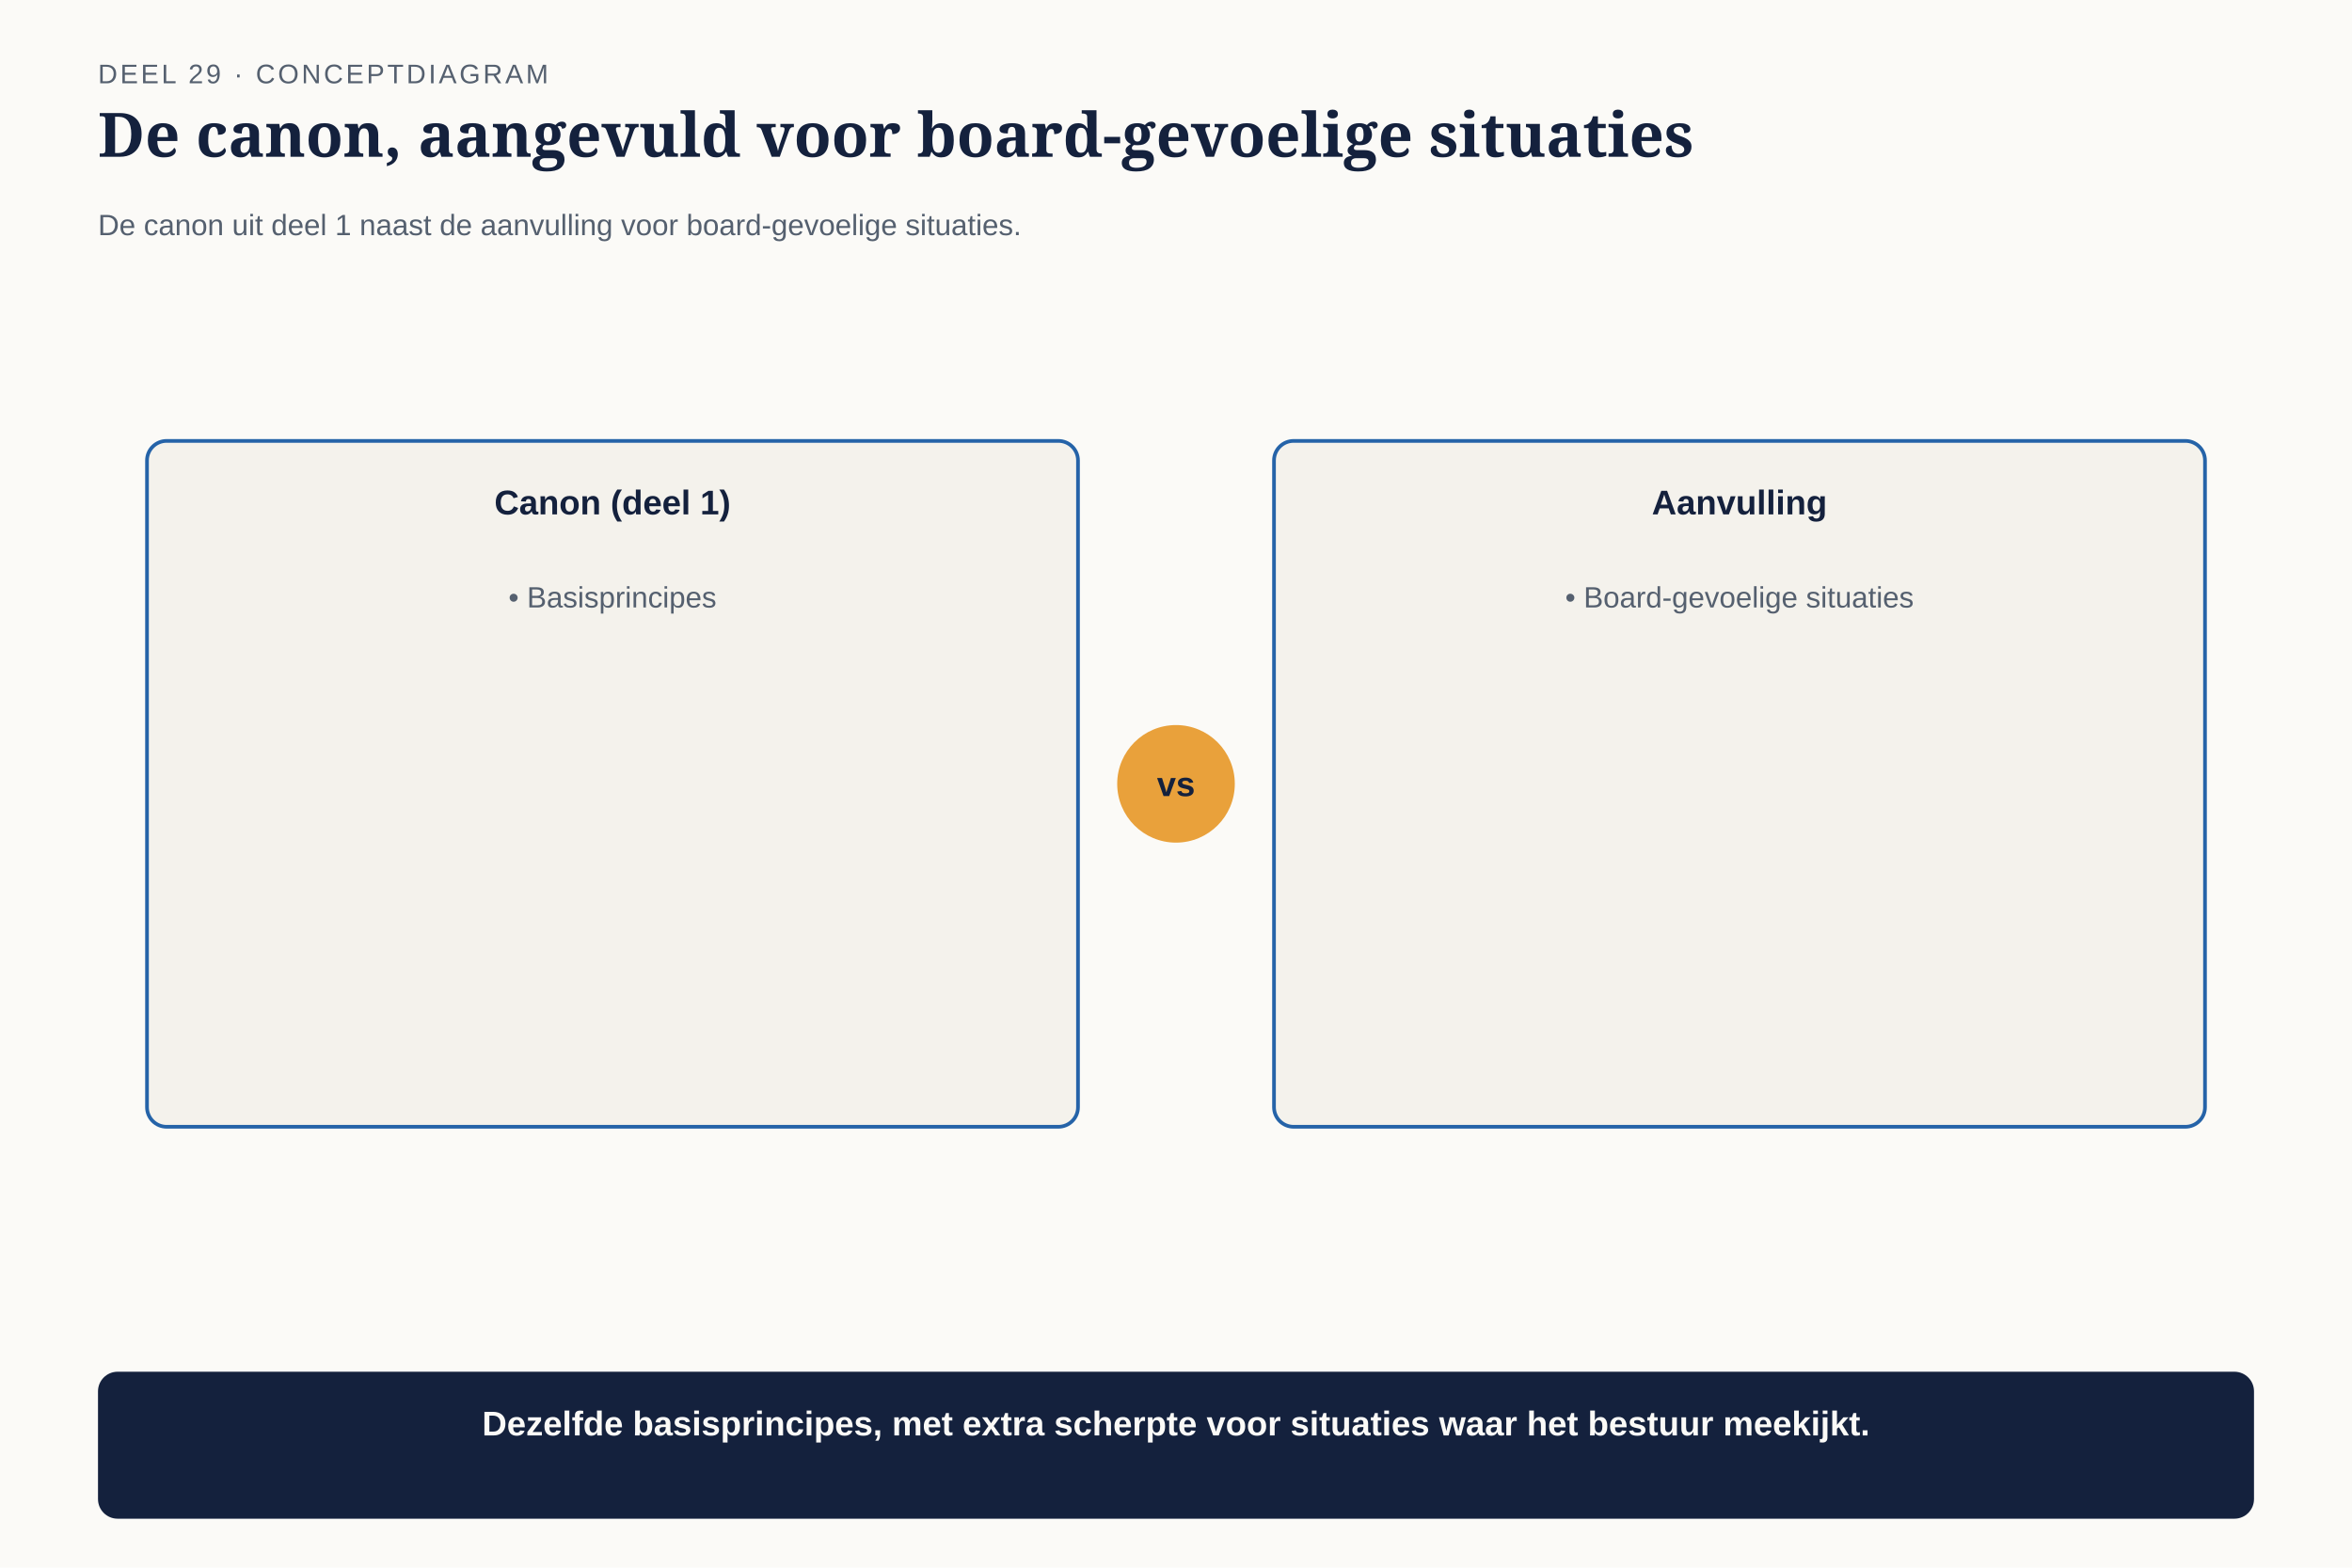
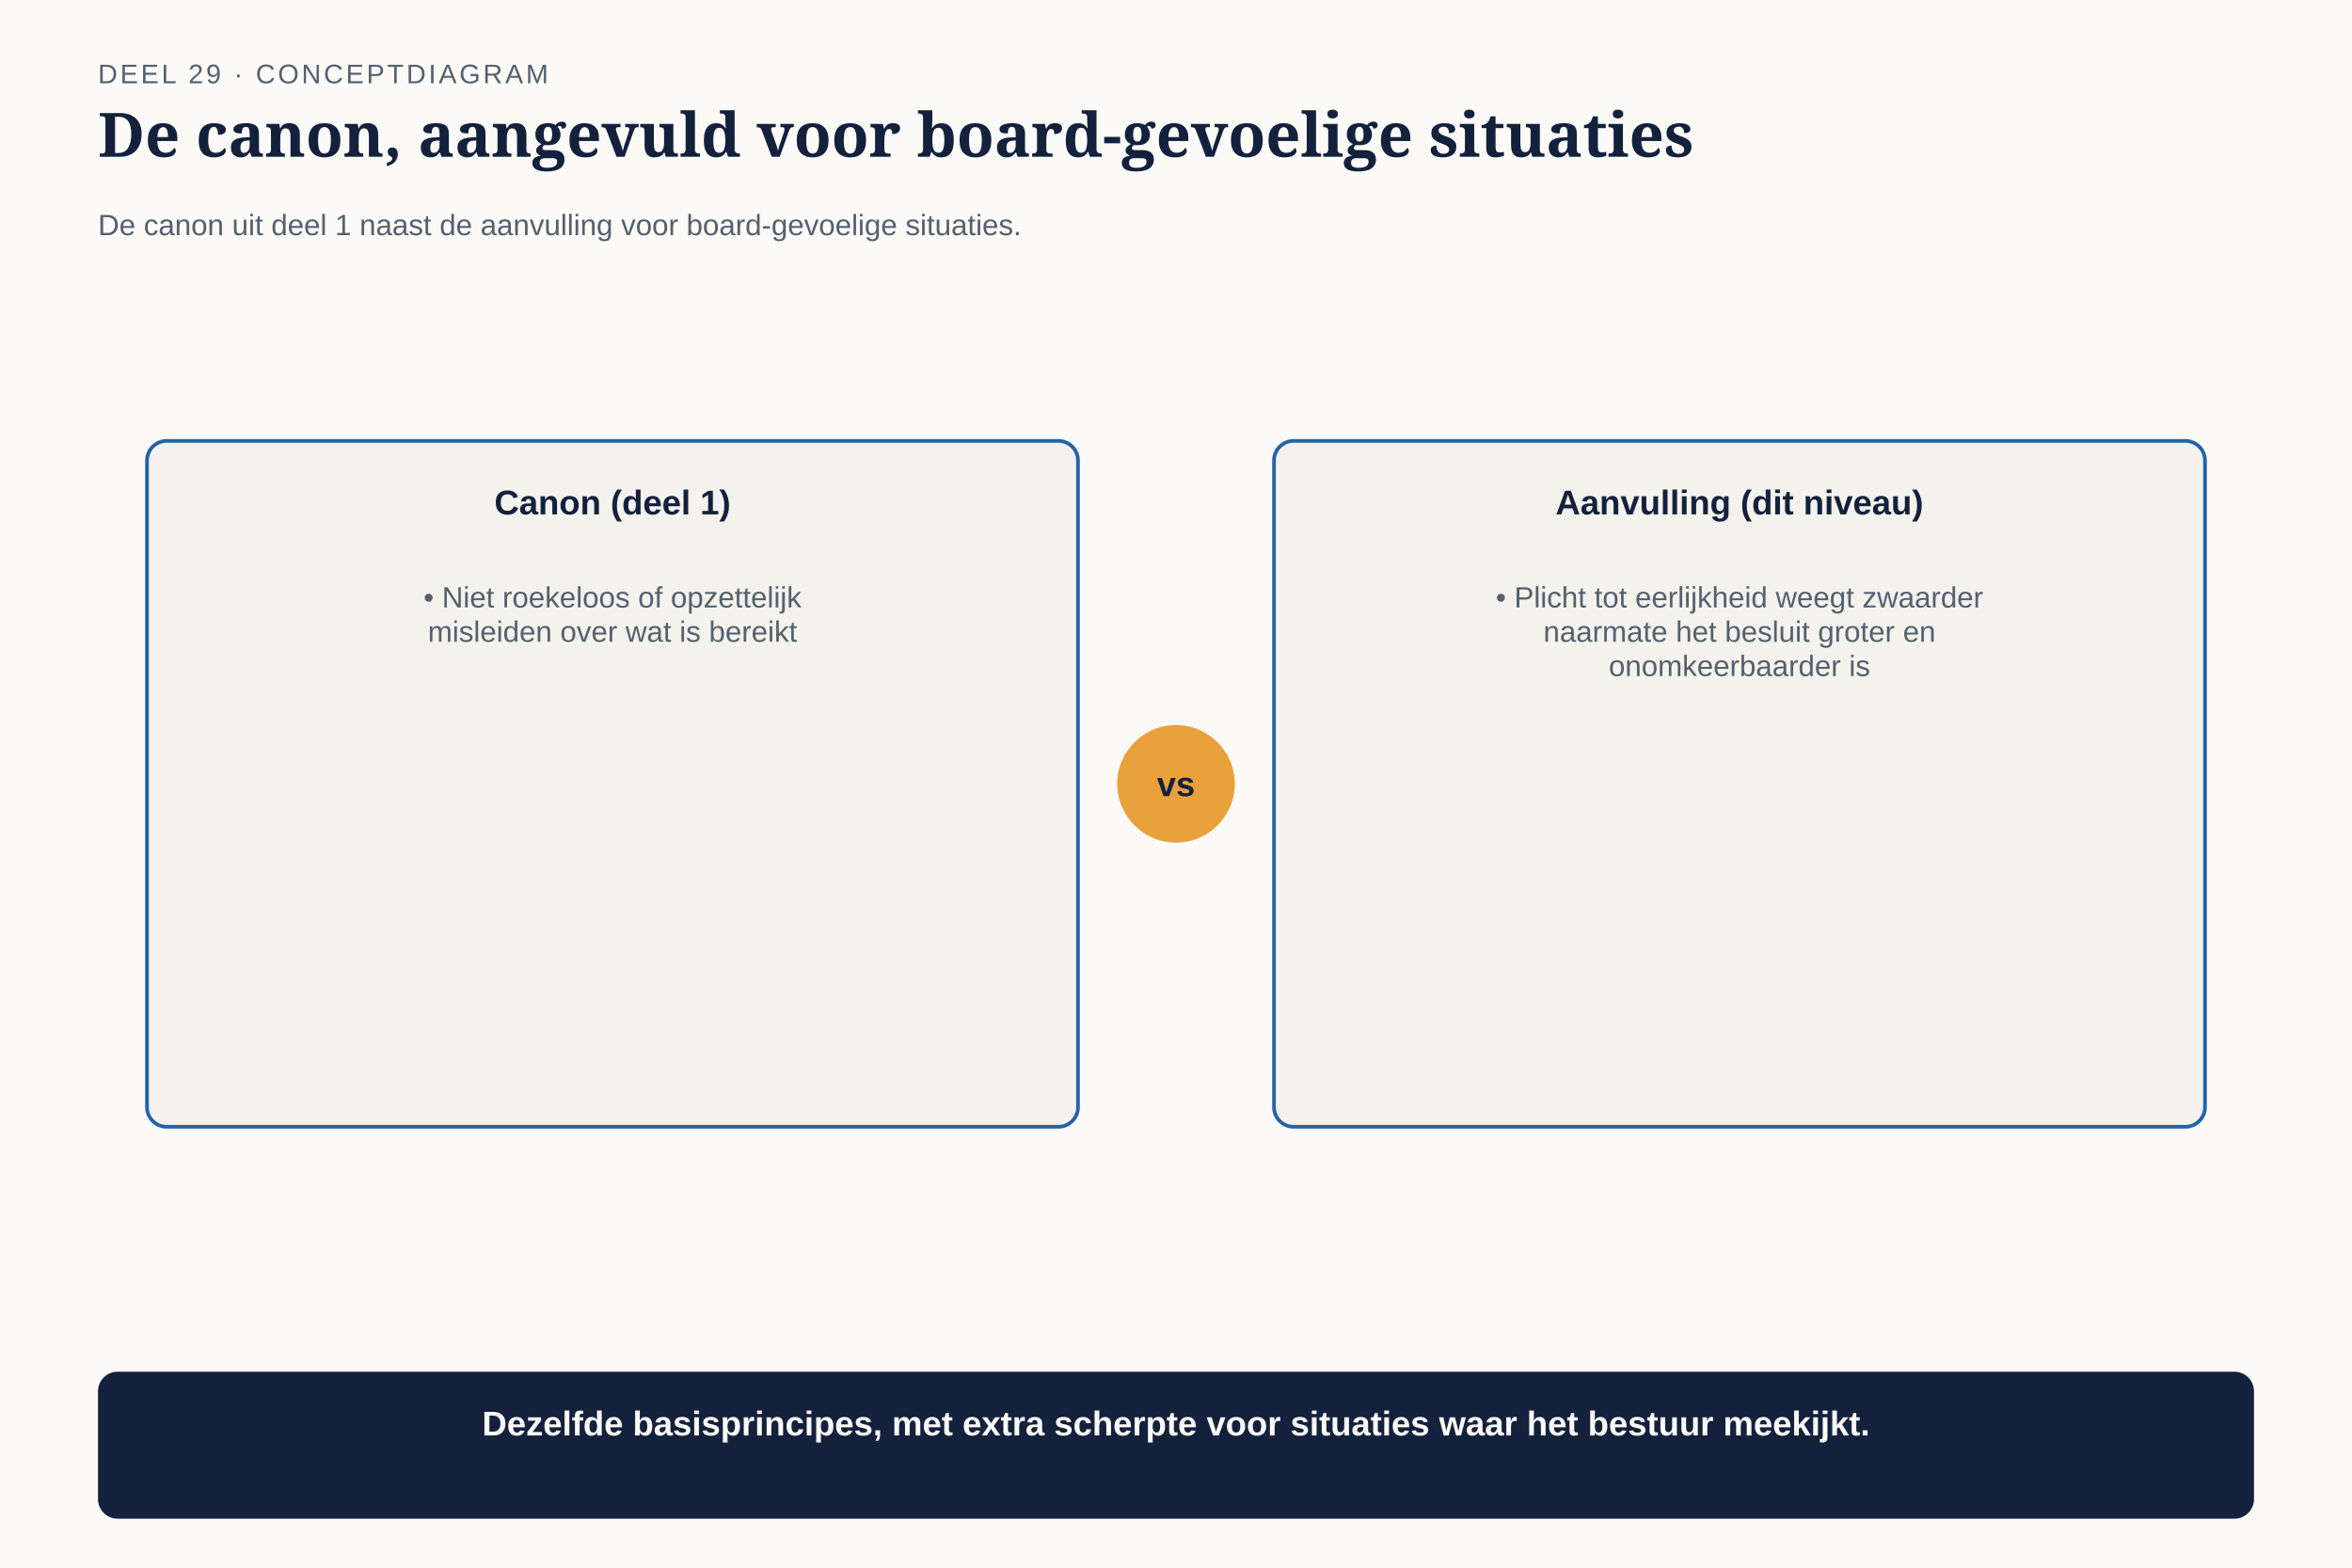
<svg xmlns="http://www.w3.org/2000/svg" viewBox="0 0 960 640" font-family="'DM Sans', Arial, sans-serif" width="960" height="640" preserveAspectRatio="xMidYMid meet">
  <defs>
    <style>
      .paper { fill:#FBFAF7; }
      .label { font-size:14px; font-weight:700; fill:#14213D; }
      .label-light { font-size:14px; font-weight:700; fill:#FBFAF7; }
      .sub { font-size:12px; fill:#55606F; }
      .sub-light { font-size:12px; fill:#DFDCD3; }
      .title { font-family:'Cormorant Garamond', Georgia, serif; font-size:25px; fill:#14213D; font-weight:600; }
      .title-sm { font-family:'Cormorant Garamond', Georgia, serif; font-size:19px; fill:#14213D; font-weight:600; }
      .kicker { font-size:11px; fill:#55606F; letter-spacing:.10em; }
      .arrow { stroke:#2563A8; stroke-width:2; fill:none; marker-end:url(#arrb); }
      .arrow-muted { stroke:#55606F; stroke-width:1.5; fill:none; marker-end:url(#arrm); }
      .arrow-amber { stroke:#E9A13B; stroke-width:2; fill:none; marker-end:url(#arra); }
    </style>
    <marker id="arrb" markerWidth="10" markerHeight="10" refX="6" refY="3" orient="auto">
      <path d="M0,0 L6,3 L0,6 Z" fill="#2563A8" />
    </marker>
    <marker id="arrm" markerWidth="10" markerHeight="10" refX="6" refY="3" orient="auto">
      <path d="M0,0 L6,3 L0,6 Z" fill="#55606F" />
    </marker>
    <marker id="arra" markerWidth="10" markerHeight="10" refX="6" refY="3" orient="auto">
      <path d="M0,0 L6,3 L0,6 Z" fill="#E9A13B" />
    </marker>
  </defs>
  <rect width="960" height="640" class="paper" />
  <text x="40" y="34" class="kicker">DEEL 29 · CONCEPTDIAGRAM</text>
  <text x="40" y="64" class="title">De canon, aangevuld voor board-gevoelige situaties</text>
  <text x="40" y="96" class="sub">De canon uit deel 1 naast de aanvulling voor board-gevoelige situaties.</text>
  <rect x="60" y="180" width="380" height="280" rx="8" fill="#F4F2EC" stroke="#2563A8" stroke-width="1.5" />
  <text x="250" y="210" text-anchor="middle" class="label">Canon (deel 1)</text>
-   <text x="250" y="248" text-anchor="middle" class="sub">• Basisprincipes</text>
+   <text x="250" y="248" text-anchor="middle" class="sub">• Niet roekeloos of opzettelijk</text>
+   <text x="250" y="262" text-anchor="middle" class="sub">misleiden over wat is bereikt</text>
  <rect x="520" y="180" width="380" height="280" rx="8" fill="#F4F2EC" stroke="#2563A8" stroke-width="1.5" />
-   <text x="710" y="210" text-anchor="middle" class="label">Aanvulling</text>
-   <text x="710" y="248" text-anchor="middle" class="sub">• Board-gevoelige situaties</text>
+   <text x="710" y="210" text-anchor="middle" class="label">Aanvulling (dit niveau)</text>
+   <text x="710" y="248" text-anchor="middle" class="sub">• Plicht tot eerlijkheid weegt zwaarder</text>
+   <text x="710" y="262" text-anchor="middle" class="sub">naarmate het besluit groter en</text>
+   <text x="710" y="276" text-anchor="middle" class="sub">onomkeerbaarder is</text>
  <circle cx="480" cy="320" r="24" fill="#E9A13B" />
  <text x="480" y="325" text-anchor="middle" class="label">vs</text>
  <rect x="40" y="560" width="880" height="60" rx="8" fill="#14213D" />
  <text x="480" y="586" text-anchor="middle" class="label-light">Dezelfde basisprincipes, met extra scherpte voor situaties waar het bestuur meekijkt.</text>
</svg>
